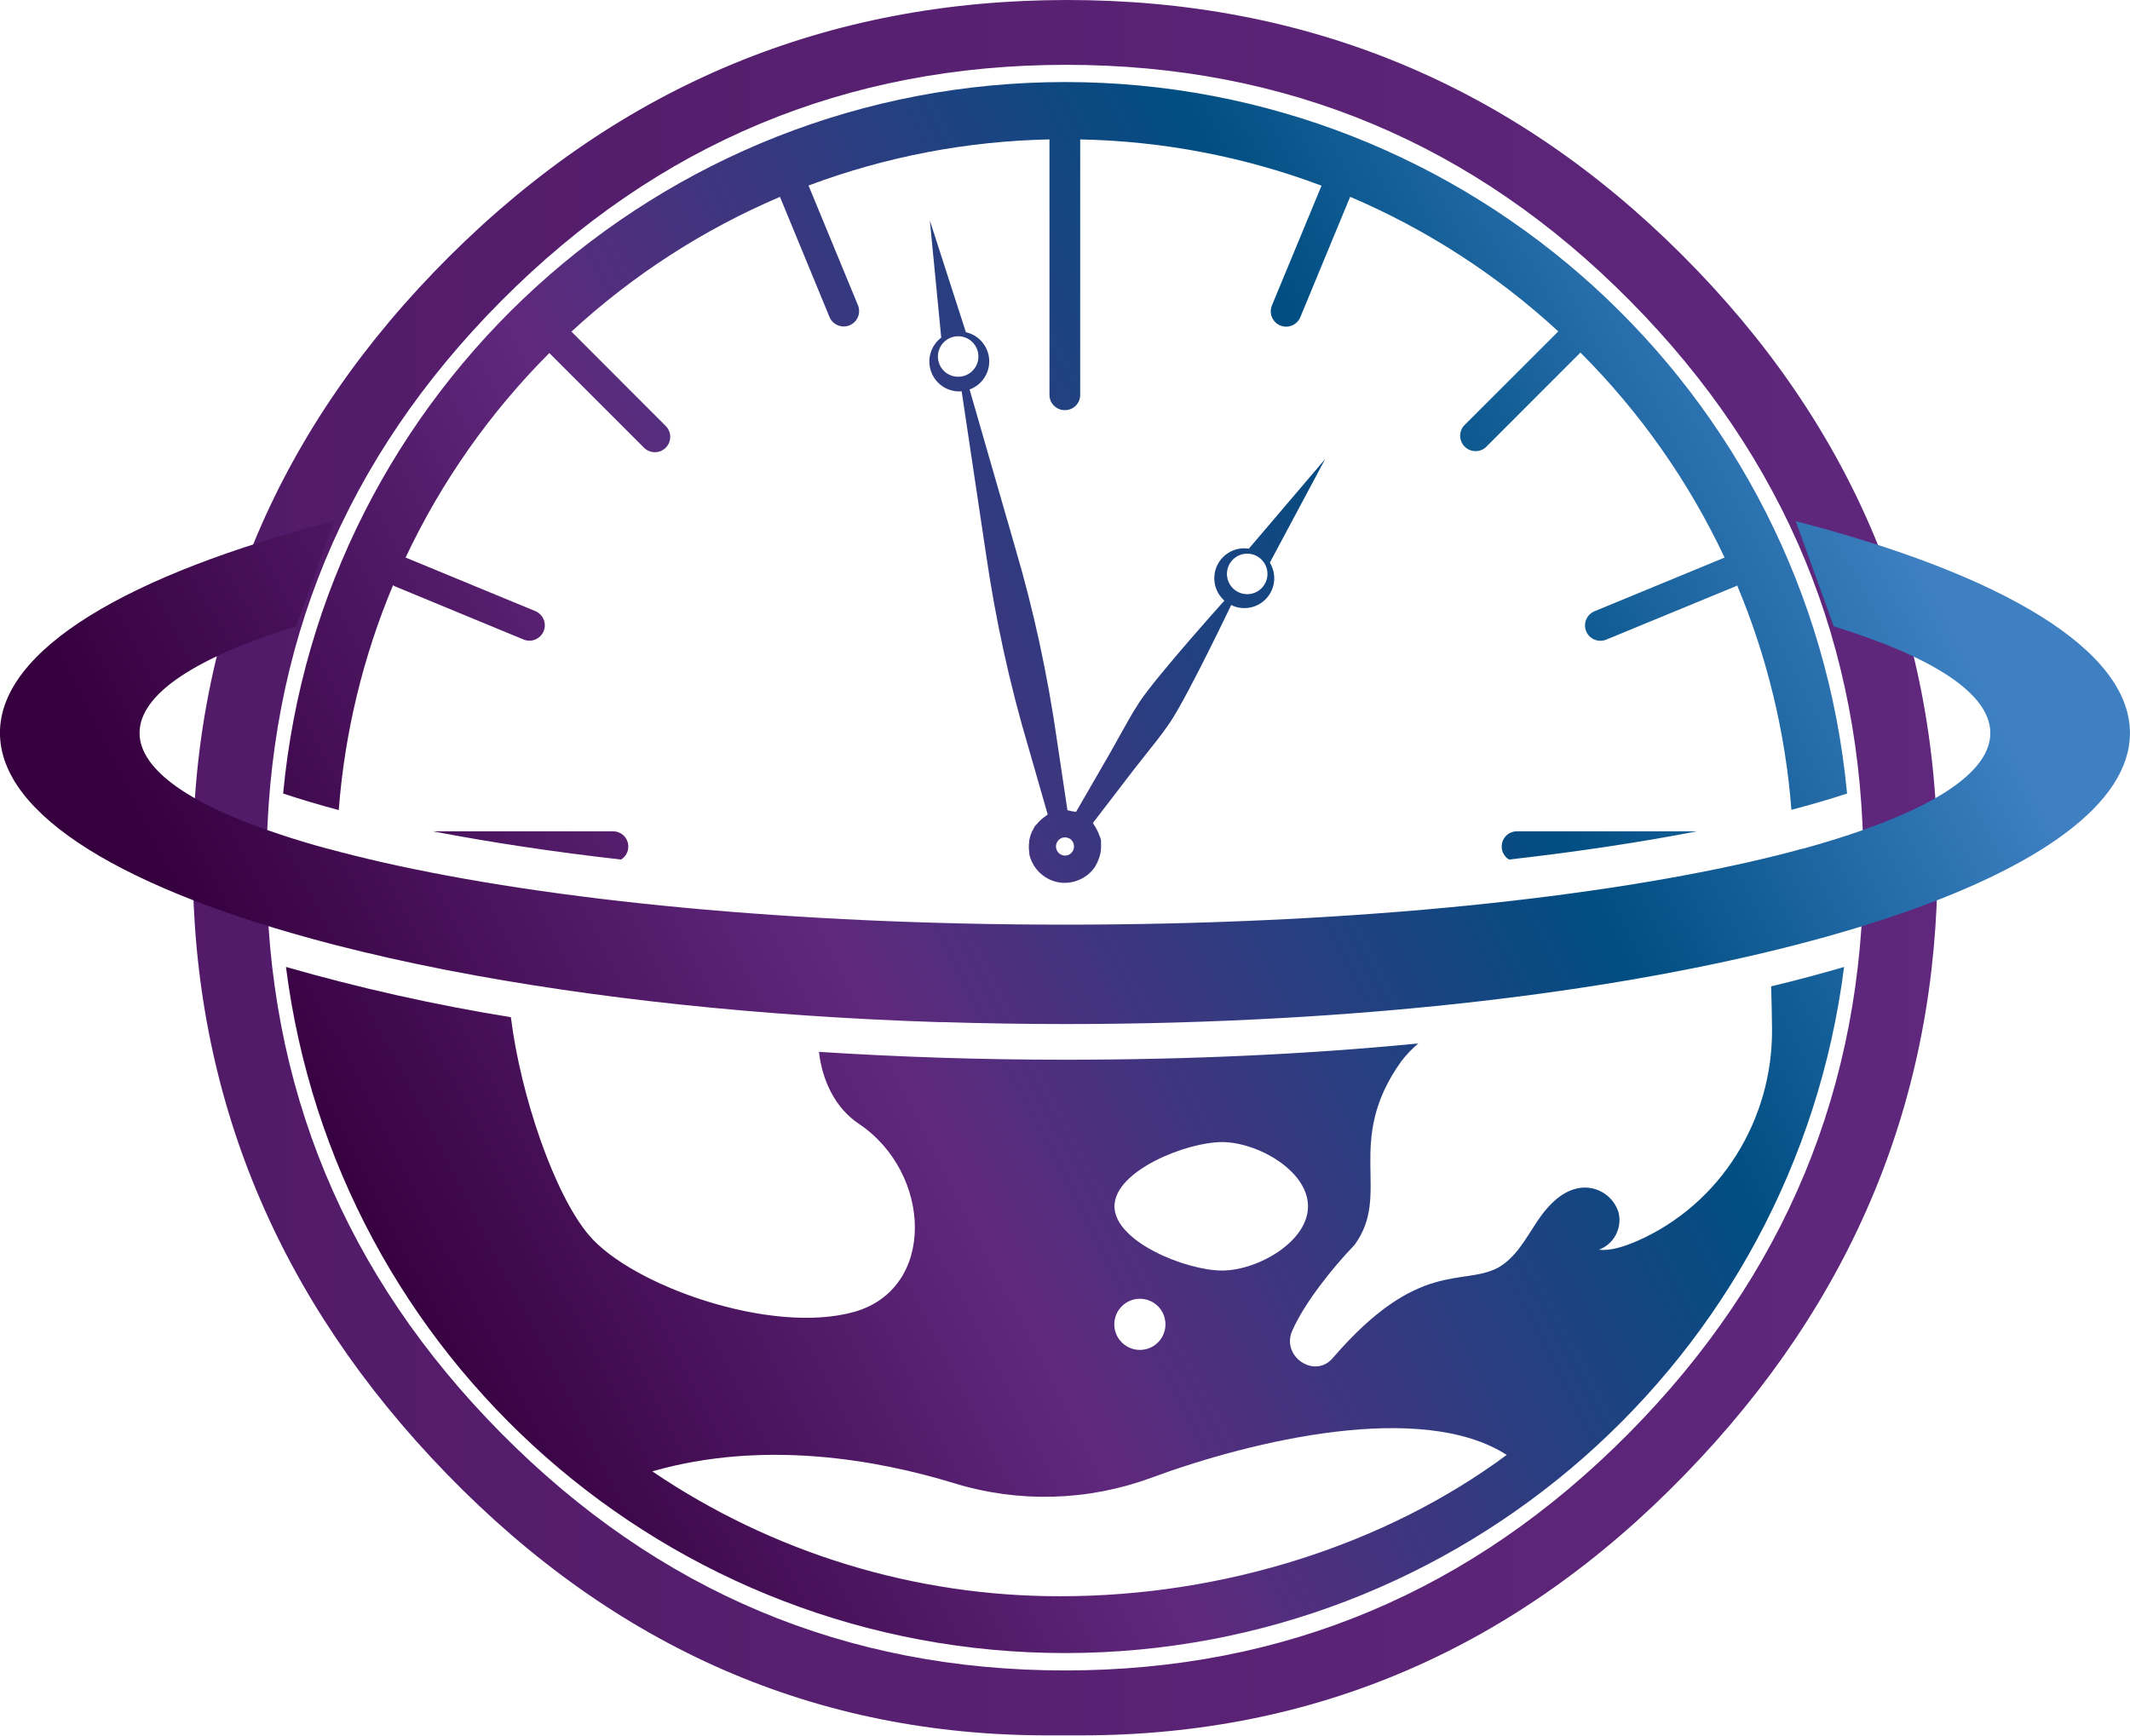
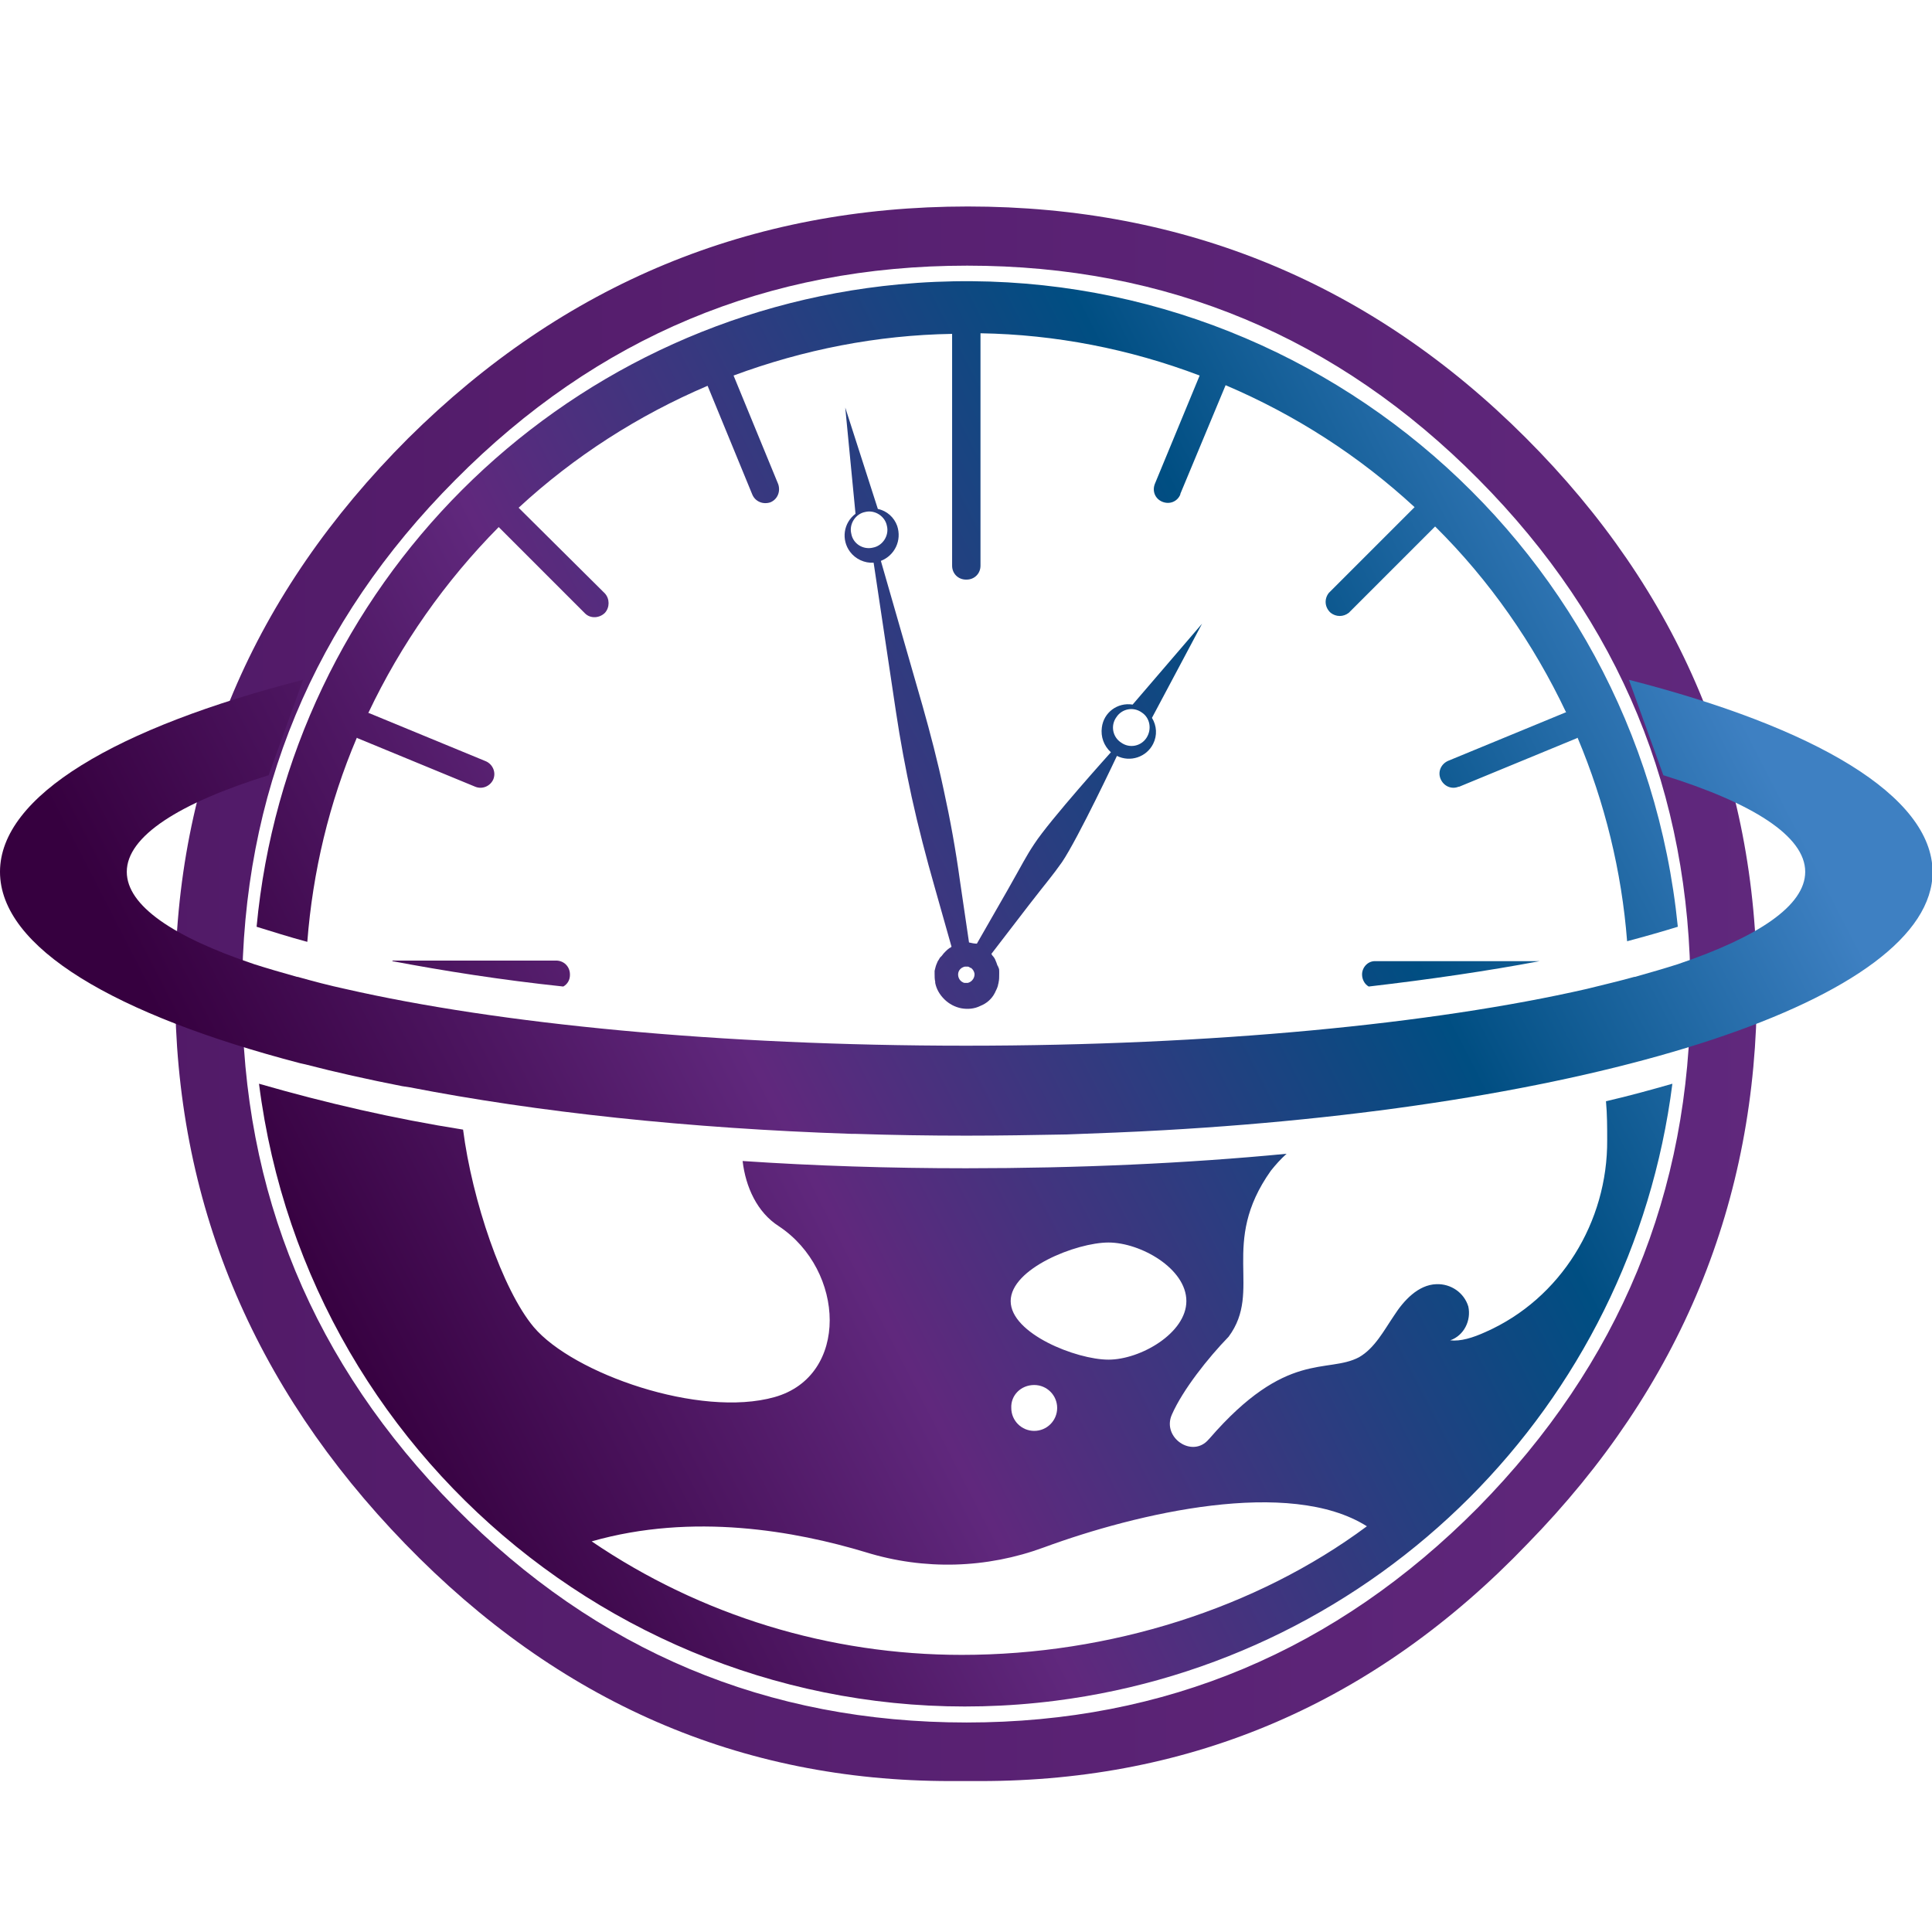
- <svg xmlns="http://www.w3.org/2000/svg" xmlns:xlink="http://www.w3.org/1999/xlink" id="Layer_1" data-name="Layer 1" viewBox="0 0 392.24 319.62">
-   <defs>
-     <style>.cls-1{fill:url(#linear-gradient);}.cls-2{fill:url(#linear-gradient-2);}.cls-3{fill:url(#linear-gradient-3);}.cls-4{fill:url(#linear-gradient-4);}.cls-5{fill:url(#linear-gradient-5);}.cls-6{fill:url(#linear-gradient-6);}.cls-7{fill:url(#linear-gradient-7);}</style>
-     <linearGradient id="linear-gradient" x1="-479.23" y1="372.07" x2="483.65" y2="372.07" gradientUnits="userSpaceOnUse">
-       <stop offset="0" stop-color="#36003f" />
-       <stop offset="1" stop-color="#60287d" />
-     </linearGradient>
-     <linearGradient id="linear-gradient-2" x1="175.23" y1="420.22" x2="454.21" y2="276.6" gradientUnits="userSpaceOnUse">
-       <stop offset="0" stop-color="#36003f" />
-       <stop offset="0.33" stop-color="#60287d" />
-       <stop offset="0.74" stop-color="#004e82" />
-       <stop offset="1" stop-color="#3e80c2" />
-     </linearGradient>
-     <linearGradient id="linear-gradient-3" x1="159.19" y1="389.08" x2="438.18" y2="245.45" xlink:href="#linear-gradient-2" />
-     <linearGradient id="linear-gradient-4" x1="162.88" y1="396.25" x2="441.87" y2="252.63" xlink:href="#linear-gradient-2" />
-     <linearGradient id="linear-gradient-5" x1="164.52" y1="399.42" x2="443.5" y2="255.8" xlink:href="#linear-gradient-2" />
-     <linearGradient id="linear-gradient-6" x1="203.42" y1="475" x2="482.41" y2="331.37" xlink:href="#linear-gradient-2" />
-     <linearGradient id="linear-gradient-7" x1="207.11" y1="482.15" x2="486.09" y2="338.53" xlink:href="#linear-gradient-2" />
-   </defs>
-   <path class="cls-1" d="M203,483.7Q156.26,435.51,156.26,371t47.36-111.62Q251,212.26,317.3,212.26t113.27,47q46.95,46.95,47,111.82T431,483.9q-46.55,48-111.21,48h-6.18Q249.75,531.88,203,483.7ZM463.93,371.87q0-60.75-43-104.21T317.1,224.2q-60.77,0-104,43.46T169.85,371.87q0,60.75,43.25,104.41t103.79,43.66q60.56,0,103.8-43.66T463.93,371.87Z" transform="translate(-120.77 -212.26)" />
-   <path class="cls-2" d="M451.46,308.26l7,19.37c18.2,5.62,28.83,12.38,28.83,19.65,0,6.87-9.52,13.29-25.92,18.71h0q-4.06,1.35-8.66,2.61l-.09,0q-4.58,1.26-9.69,2.42h0c-31.17,7.09-76.1,11.55-126.06,11.55S222,378.13,190.83,371h0q-5.1-1.17-9.7-2.42l-.07,0q-4.6-1.26-8.67-2.61h0c-16.4-5.42-25.92-11.84-25.92-18.71,0-7.27,10.63-14,28.84-19.65l7-19.37c-37.87,9.79-61.55,23.64-61.55,39s23.39,29.07,60.87,38.85l1.07.28q9.27,2.38,19.64,4.43l1.56.3c25.92,5,56.47,8.34,89.57,9.42l.78,0q11.14.35,22.63.36,10.28,0,20.29-.28h0q10-.29,19.66-.83h0C446,394.78,513,373.17,513,347.28,513,331.9,489.33,318.05,451.46,308.26Z" transform="translate(-120.77 -212.26)" />
-   <path class="cls-3" d="M350.74,313.32a5.51,5.51,0,0,0-4.5,9.57s-12.34,13.73-15.6,18.62c-1.7,2.59-2.32,3.91-5.41,9.37l-6.3,10.91a8.15,8.15,0,0,1-1.59-.3L315.47,349q-1.32-9.31-3.32-18.52-1.87-8.61-4.35-17.06L299.32,284a5.51,5.51,0,0,0-.68-10.55L292,252.87l2.1,21.58a5.51,5.51,0,0,0,3.76,9.89l4.53,30.29q1.28,8.72,3.15,17.32,2,9.19,4.69,18.23l3.48,12.11c-.14.08-.24.2-.37.28a5.89,5.89,0,0,0-.89.69,6.45,6.45,0,0,0-.76.81c-.11.14-.25.23-.35.37a6.61,6.61,0,0,0-.34.64c-.08.15-.16.28-.23.43a6.8,6.8,0,0,0-.47,1.62c0,.21,0,.42-.06.64a7.1,7.1,0,0,0,.08,1.6,1.93,1.93,0,0,1,0,.24,6.79,6.79,0,0,0,1.81,3.29h0a6.74,6.74,0,0,0,3.48,1.86l0,0h0a6.68,6.68,0,0,0,3.95-.47h0a6.72,6.72,0,0,0,2.88-2.4,2.14,2.14,0,0,0,.1-.22,6.87,6.87,0,0,0,.66-1.46c.06-.21.13-.41.18-.62a6.62,6.62,0,0,0,.15-1.67,4.07,4.07,0,0,0,0-.49c0-.24,0-.48-.08-.72s-.14-.31-.19-.47a6.65,6.65,0,0,0-.42-1,6.56,6.56,0,0,0-.57-1c-.1-.13-.14-.28-.24-.4l7.67-10c3.86-4.94,4.57-5.64,6.58-8.59,3.26-4.88,11.21-21.55,11.21-21.55a5.5,5.5,0,0,0,7.12-7.81l10.2-19.09Zm-57.17-34.61a3.73,3.73,0,1,1,4.44,2.86A3.73,3.73,0,0,1,293.57,278.71Zm23.67,91.11a1.63,1.63,0,0,1-.66,0,1.74,1.74,0,0,1-.6-.25,1.68,1.68,0,0,1-.47-2.33,1.7,1.7,0,0,1,1.07-.72h0a1.73,1.73,0,0,1,.6,0,1.65,1.65,0,0,1,.52.2s0,0,.07,0a1.67,1.67,0,0,1,.73,1.06A1.68,1.68,0,0,1,317.24,369.82Zm36.29-49.76a3.73,3.73,0,1,1-1-5.18A3.72,3.72,0,0,1,353.53,320.06Z" transform="translate(-120.77 -212.26)" />
-   <path class="cls-4" d="M200.49,365.38c10.41,2,22,3.77,34.63,5.2a2.75,2.75,0,0,0,1.35-2.34v-.07a2.79,2.79,0,0,0-2.79-2.79Z" transform="translate(-120.77 -212.26)" />
-   <path class="cls-5" d="M183.15,361.47a133.43,133.43,0,0,1,10-41.42c.09.05.16.13.25.17l23.78,9.83a2.83,2.83,0,0,0,2.17-5.23L195.57,315l-.13,0a134.34,134.34,0,0,1,26.49-37.71l17.5,17.5a2.83,2.83,0,0,0,4-4L226,273.34a134.34,134.34,0,0,1,38.4-24.82l9.12,22.12a2.83,2.83,0,0,0,5.24-2.16l-9.1-22.05a134.05,134.05,0,0,1,44.37-8.49V285a2.8,2.8,0,0,0,2.8,2.8h.07a2.79,2.79,0,0,0,2.79-2.8V237.94a133.88,133.88,0,0,1,44.44,8.52l-9.11,22a2.83,2.83,0,1,0,5.23,2.16l9.15-22.11a134.25,134.25,0,0,1,38.33,24.79l-17.41,17.4a2.84,2.84,0,0,0,4,4l17.49-17.5A134.22,134.22,0,0,1,438.37,315a.5.5,0,0,0-.12,0l-23.79,9.82a2.83,2.83,0,1,0,2.16,5.23l23.79-9.81c.09,0,.16-.12.25-.17a133.54,133.54,0,0,1,10,41.35q5.49-1.44,10.25-3a144.64,144.64,0,0,0-288,0Q177.66,360,183.15,361.47Z" transform="translate(-120.77 -212.26)" />
-   <path class="cls-6" d="M397.31,368.17v.07a2.75,2.75,0,0,0,1.35,2.34c12.61-1.43,24.22-3.19,34.63-5.2H400.11A2.79,2.79,0,0,0,397.31,368.17Z" transform="translate(-120.77 -212.26)" />
-   <path class="cls-7" d="M447.09,401.76c.15,16.68-9.4,32.22-24.66,39-2.73,1.21-5.2,1.91-7.22,1.69a5.84,5.84,0,0,0,3.62-6.86,6.52,6.52,0,0,0-6.46-4.59c-3.7.17-6.57,3.26-8.61,6.35s-3.88,6.57-7.11,8.4c-6.53,3.47-14.65-1.63-30.35,16.53l-.11.13c-3.34,3.89-9.51-.31-7.47-5,2.16-5,7.31-11.51,11.48-15.84,6.94-9.43-2-18.89,8.55-33.74a21.14,21.14,0,0,1,3.2-3.38c-20.36,2-42.25,3-65.06,3-15.6,0-30.76-.51-45.31-1.45.61,5.31,3,10.36,7.36,13.26,13.43,9,14.35,30.36-.89,34.64s-41-4.84-48.85-14.16c-6.38-7.56-12.56-25.69-14.35-40.12a356.25,356.25,0,0,1-41.42-9.26,144.62,144.62,0,0,0,286.93,0q-6.41,1.88-13.43,3.58C447,396.56,447.07,399.18,447.09,401.76ZM345.8,422.62c6.54,0,15.84,5.29,15.84,11.83s-9.3,11.83-15.84,11.83S326,441,326,434.45,339.27,422.62,345.8,422.62Zm-15.12,28.86a4.71,4.71,0,1,1-4.71,4.71A4.71,4.71,0,0,1,330.68,451.48Zm-14.6,54.79a133.55,133.55,0,0,1-75.19-23c20.58-5.91,41.49-2.13,55.64,2.2a56.67,56.67,0,0,0,36.18-1c19-7,49.9-14.26,65.52-4.23C375.89,496.81,346.08,506.27,316.08,506.27Z" transform="translate(-120.77 -212.26)" />
+ <svg xmlns="http://www.w3.org/2000/svg" version="1.1" id="Layer_1" x="0px" y="0px" viewBox="0 0 320 320" style="enable-background:new 0 0 320 320;" xml:space="preserve">
+   <style type="text/css">
+ 	.st0{fill:url(#SVGID_1_);}
+ 	.st1{fill:url(#SVGID_00000078739155721816017060000002885742359958219404_);}
+ 	.st2{fill:url(#SVGID_00000083799274178320285970000002791613703433345413_);}
+ 	.st3{fill:url(#SVGID_00000009568659808296524420000006445800456071988883_);}
+ 	.st4{fill:url(#SVGID_00000026160338802671279500000007306049190687103897_);}
+ 	.st5{fill:url(#SVGID_00000160150190730753178850000010038288898488199338_);}
+ 	.st6{fill:url(#SVGID_00000176744356553048154700000011615066209022349239_);}
+ </style>
+   <linearGradient id="SVGID_1_" gradientUnits="userSpaceOnUse" x1="-368.718" y1="-54.498" x2="416.825" y2="-54.498" gradientTransform="matrix(1 0 0 -1 -120.77 110.12)">
+     <stop offset="0" style="stop-color:#36003F" />
+     <stop offset="1" style="stop-color:#60287D" />
+   </linearGradient>
+   <path class="st0" d="M67.1,255.7C41.7,229.5,29,198.8,29,163.7s12.9-65.4,38.6-91.1c25.8-25.6,56.7-38.4,92.7-38.4  s66.9,12.8,92.4,38.3c25.5,25.5,38.3,55.9,38.3,91.2c0,35.3-12.6,66-38,92C227.8,282,197.5,295,162.4,295h-5  C122.6,295,92.5,281.9,67.1,255.7z M280,164.4c0-33-11.7-61.4-35.1-85C221.5,55.8,193.3,44,160.2,44c-33.1,0-61.3,11.8-84.8,35.5  c-23.5,23.6-35.3,52-35.3,85c0,33,11.8,61.4,35.3,85.2s51.7,35.6,84.7,35.6c32.9,0,61.2-11.9,84.7-35.6  C268.2,225.9,280,197.5,280,164.4z" />
+   <linearGradient id="SVGID_00000036232268730424154100000014691531697971451568_" gradientUnits="userSpaceOnUse" x1="165.202" y1="-93.759" x2="392.801" y2="23.41" gradientTransform="matrix(1 0 0 -1 -120.77 110.12)">
+     <stop offset="0" style="stop-color:#36003F" />
+     <stop offset="0.33" style="stop-color:#60287D" />
+     <stop offset="0.74" style="stop-color:#004E82" />
+     <stop offset="1" style="stop-color:#3E80C2" />
+   </linearGradient>
+   <path style="fill:url(#SVGID_00000036232268730424154100000014691531697971451568_);" d="M269.8,112.6l5.7,15.8  c14.8,4.6,23.5,10.1,23.5,16c0,5.6-7.8,10.8-21.1,15.3l0,0c-2.2,0.7-4.6,1.4-7.1,2.1h-0.1c-2.5,0.7-5.1,1.3-7.9,2l0,0  c-25.4,5.8-62.1,9.4-102.8,9.4s-77.4-3.6-102.8-9.4l0,0c-2.8-0.6-5.4-1.3-7.9-2h-0.1c-2.5-0.7-4.9-1.4-7.1-2.1l0,0  C28.7,155.2,21,150,21,144.4c0-5.9,8.7-11.4,23.5-16l5.7-15.8C19.3,120.5,0,131.8,0,144.4s19.1,23.7,49.7,31.7l0.9,0.2  c5,1.3,10.4,2.5,16,3.6l1.3,0.2c21.1,4.1,46.1,6.8,73.1,7.7h0.6c6.1,0.2,12.2,0.3,18.5,0.3c5.6,0,11.1-0.1,16.6-0.2l0,0  c5.4-0.2,10.8-0.4,16-0.7l0,0c72.7-4.1,127.4-21.7,127.4-42.8C320,131.8,300.7,120.5,269.8,112.6z" />
+   <linearGradient id="SVGID_00000068666825622428938260000005028306310611508360_" gradientUnits="userSpaceOnUse" x1="152.114" y1="-68.351" x2="379.722" y2="48.826" gradientTransform="matrix(1 0 0 -1 -120.77 110.12)">
+     <stop offset="0" style="stop-color:#36003F" />
+     <stop offset="0.33" style="stop-color:#60287D" />
+     <stop offset="0.74" style="stop-color:#004E82" />
+     <stop offset="1" style="stop-color:#3E80C2" />
+   </linearGradient>
+   <path style="fill:url(#SVGID_00000068666825622428938260000005028306310611508360_);" d="M187.6,116.7c-2.5-0.4-4.8,1.3-5.1,3.8  c-0.2,1.5,0.3,3,1.5,4.1c0,0-10.1,11.2-12.7,15.2c-1.4,2.1-1.9,3.2-4.4,7.6l-5.1,8.9c-0.4,0-0.9-0.1-1.3-0.2l-1.5-10.2  c-0.7-5.1-1.6-10.1-2.7-15.1c-1-4.7-2.2-9.3-3.5-13.9l-6.9-24c2.3-0.9,3.5-3.4,2.7-5.8c-0.5-1.4-1.7-2.5-3.2-2.8l-5.4-16.8l1.7,17.6  c-2,1.5-2.4,4.3-0.9,6.3c0.9,1.2,2.4,1.9,3.9,1.8l3.7,24.7c0.7,4.7,1.6,9.5,2.6,14.1c1.1,5,2.4,10,3.8,14.9l2.8,9.9  c-0.1,0.1-0.2,0.2-0.3,0.2c-0.3,0.2-0.5,0.4-0.7,0.6c-0.2,0.2-0.4,0.4-0.6,0.7c-0.1,0.1-0.2,0.2-0.3,0.3c-0.1,0.2-0.2,0.3-0.3,0.5  c-0.1,0.1-0.1,0.2-0.2,0.4c-0.2,0.4-0.3,0.9-0.4,1.3c0,0.2,0,0.3,0,0.5c0,0.4,0,0.9,0.1,1.3c0,0.1,0,0.1,0,0.2  c0.2,1,0.7,1.9,1.5,2.7l0,0c0.8,0.8,1.8,1.3,2.8,1.5l0,0l0,0c1.1,0.2,2.2,0.1,3.2-0.4l0,0c1-0.4,1.8-1.1,2.3-2  c0-0.1,0.1-0.1,0.1-0.2c0.2-0.4,0.4-0.8,0.5-1.2c0-0.2,0.1-0.3,0.1-0.5c0.1-0.4,0.1-0.9,0.1-1.4c0-0.1,0-0.3,0-0.4  c0-0.2,0-0.4-0.1-0.6c-0.1-0.2-0.1-0.3-0.2-0.4c-0.1-0.3-0.2-0.6-0.3-0.8c-0.1-0.3-0.3-0.6-0.5-0.8c-0.1-0.1-0.1-0.2-0.2-0.3  l6.3-8.2c3.1-4,3.7-4.6,5.4-7c2.7-4,9.1-17.6,9.1-17.6c2.2,1.1,4.9,0.2,6-2c0.7-1.4,0.6-3-0.2-4.3l8.3-15.6L187.6,116.7z M141,88.4  c-0.4-1.6,0.7-3.3,2.3-3.6c1.6-0.4,3.3,0.7,3.6,2.3c0.4,1.6-0.7,3.3-2.3,3.6C143,91.1,141.3,90.1,141,88.4  C141,88.4,141,88.4,141,88.4L141,88.4z M160.3,162.8c-0.2,0-0.4,0-0.5,0c-0.2,0-0.3-0.1-0.5-0.2c-0.6-0.4-0.8-1.3-0.4-1.9  c0,0,0,0,0,0c0.2-0.3,0.5-0.5,0.9-0.6l0,0c0.2,0,0.3,0,0.5,0c0.1,0,0.3,0.1,0.4,0.2c0,0,0,0,0.1,0c0.3,0.2,0.5,0.5,0.6,0.9  C161.5,161.8,161.1,162.6,160.3,162.8C160.3,162.8,160.3,162.8,160.3,162.8L160.3,162.8z M189.9,122.2c-0.9,1.4-2.8,1.8-4.2,0.8  c-1.4-0.9-1.8-2.8-0.8-4.2c0.9-1.4,2.8-1.8,4.2-0.8C190.5,118.9,190.8,120.8,189.9,122.2C189.9,122.2,189.9,122.2,189.9,122.2  L189.9,122.2z" />
+   <linearGradient id="SVGID_00000065032626120377754080000007442022125484694935_" gradientUnits="userSpaceOnUse" x1="155.134" y1="-74.22" x2="382.742" y2="42.95" gradientTransform="matrix(1 0 0 -1 -120.77 110.12)">
+     <stop offset="0" style="stop-color:#36003F" />
+     <stop offset="0.33" style="stop-color:#60287D" />
+     <stop offset="0.74" style="stop-color:#004E82" />
+     <stop offset="1" style="stop-color:#3E80C2" />
+   </linearGradient>
+   <path style="fill:url(#SVGID_00000065032626120377754080000007442022125484694935_);" d="M65,159.2c8.5,1.6,17.9,3.1,28.3,4.2  c0.7-0.4,1.1-1.1,1.1-1.9v-0.1c0-1.3-1-2.3-2.3-2.3l0,0H65z" />
+   <linearGradient id="SVGID_00000171691729817070039140000002711809502378774404_" gradientUnits="userSpaceOnUse" x1="156.458" y1="-76.779" x2="384.058" y2="40.39" gradientTransform="matrix(1 0 0 -1 -120.77 110.12)">
+     <stop offset="0" style="stop-color:#36003F" />
+     <stop offset="0.33" style="stop-color:#60287D" />
+     <stop offset="0.74" style="stop-color:#004E82" />
+     <stop offset="1" style="stop-color:#3E80C2" />
+   </linearGradient>
+   <path style="fill:url(#SVGID_00000171691729817070039140000002711809502378774404_);" d="M50.9,156c0.9-11.6,3.6-23,8.2-33.8  c0.1,0,0.1,0.1,0.2,0.1l19.4,8c1.2,0.5,2.5-0.1,3-1.2c0.5-1.2-0.1-2.5-1.2-3l-19.4-8h-0.1c5.4-11.4,12.7-21.8,21.6-30.8l14.3,14.3  c0.9,0.9,2.4,0.8,3.3-0.1c0.8-0.9,0.8-2.3,0-3.2L85.9,84.1c9.2-8.5,19.8-15.3,31.3-20.2l7.4,18c0.5,1.2,1.8,1.7,3,1.3  c1.2-0.5,1.7-1.8,1.3-3l0,0l-7.4-18c11.6-4.3,23.8-6.7,36.2-6.9v38.4c0,1.3,1,2.3,2.3,2.3h0.1c1.3,0,2.3-1,2.3-2.3c0,0,0,0,0,0V55.2  c12.4,0.2,24.7,2.6,36.3,7l-7.4,17.9c-0.5,1.2,0,2.5,1.2,3c1.2,0.5,2.5,0,3-1.2c0,0,0-0.1,0-0.1l7.5-18  c11.5,4.9,22.1,11.7,31.3,20.2l-14.2,14.2c-0.8,1-0.7,2.4,0.3,3.3c0.9,0.7,2.1,0.7,3,0l14.3-14.3c9,8.9,16.3,19.4,21.7,30.8  c0,0-0.1,0-0.1,0l-19.4,8c-1.2,0.5-1.8,1.8-1.3,3c0.5,1.2,1.8,1.8,3,1.3c0,0,0.1,0,0.1,0l19.4-8c0.1,0,0.1-0.1,0.2-0.1  c4.5,10.7,7.3,22.1,8.2,33.7c3-0.8,5.8-1.6,8.4-2.4C271.4,88.6,213.8,41,148.9,47.1c-56.4,5.3-101.1,50-106.4,106.4  C45.1,154.3,47.9,155.2,50.9,156z" />
+   <linearGradient id="SVGID_00000014615497192137344760000007466590614376225719_" gradientUnits="userSpaceOnUse" x1="188.208" y1="-138.466" x2="415.815" y2="-21.288" gradientTransform="matrix(1 0 0 -1 -120.77 110.12)">
+     <stop offset="0" style="stop-color:#36003F" />
+     <stop offset="0.33" style="stop-color:#60287D" />
+     <stop offset="0.74" style="stop-color:#004E82" />
+     <stop offset="1" style="stop-color:#3E80C2" />
+   </linearGradient>
+   <path style="fill:url(#SVGID_00000014615497192137344760000007466590614376225719_);" d="M225.6,161.4L225.6,161.4  c0,0.8,0.4,1.6,1.1,2c10.3-1.2,19.8-2.6,28.3-4.2h-27.1C226.6,159.1,225.6,160.2,225.6,161.4C225.6,161.4,225.6,161.4,225.6,161.4z" />
+   <linearGradient id="SVGID_00000039839900427773469500000000352359967839234215_" gradientUnits="userSpaceOnUse" x1="191.222" y1="-144.306" x2="418.821" y2="-27.137" gradientTransform="matrix(1 0 0 -1 -120.77 110.12)">
+     <stop offset="0" style="stop-color:#36003F" />
+     <stop offset="0.33" style="stop-color:#60287D" />
+     <stop offset="0.74" style="stop-color:#004E82" />
+     <stop offset="1" style="stop-color:#3E80C2" />
+   </linearGradient>
+   <path style="fill:url(#SVGID_00000039839900427773469500000000352359967839234215_);" d="M266.2,188.8c0.1,13.6-7.7,26.3-20.1,31.8  c-2.2,1-4.2,1.6-5.9,1.4c2.3-0.8,3.5-3.3,3-5.6c-0.7-2.3-2.9-3.8-5.3-3.7c-3,0.1-5.4,2.7-7,5.2c-1.7,2.5-3.2,5.4-5.8,6.9  c-5.3,2.8-12-1.3-24.8,13.5l-0.1,0.1c-2.7,3.2-7.8-0.3-6.1-4.1c1.8-4.1,6-9.4,9.4-12.9c5.7-7.7-1.6-15.4,7-27.5  c0.8-1,1.6-1.9,2.6-2.8c-16.6,1.6-34.5,2.4-53.1,2.4c-12.7,0-25.1-0.4-37-1.2c0.5,4.3,2.4,8.5,6,10.8c11,7.3,11.7,24.8-0.7,28.3  c-12.4,3.5-33.4-3.9-39.9-11.6c-5.2-6.2-10.2-21-11.7-32.7c-11.4-1.8-22.7-4.4-33.8-7.6c8.2,64.6,67.3,110.4,131.9,102.2  c53.4-6.8,95.4-48.8,102.2-102.2c-3.5,1-7.1,2-11,2.9C266.2,184.6,266.2,186.7,266.2,188.8z M183.6,205.8c5.3,0,12.9,4.3,12.9,9.7  c0,5.3-7.6,9.7-12.9,9.7c-5.3,0-16.2-4.3-16.2-9.7S178.3,205.8,183.6,205.8z M171.3,229.4c2.1,0,3.8,1.7,3.8,3.8  c0,2.1-1.7,3.8-3.8,3.8c-2.1,0-3.8-1.7-3.8-3.8c0,0,0,0,0,0C167.4,231.1,169.1,229.4,171.3,229.4L171.3,229.4z M159.3,274.1  c-21.9,0-43.2-6.5-61.3-18.8c16.8-4.8,33.8-1.7,45.4,1.8c9.7,3,20,2.7,29.5-0.8c15.5-5.7,40.7-11.6,53.5-3.5  C208.1,266.4,183.8,274.1,159.3,274.1z" />
</svg>
